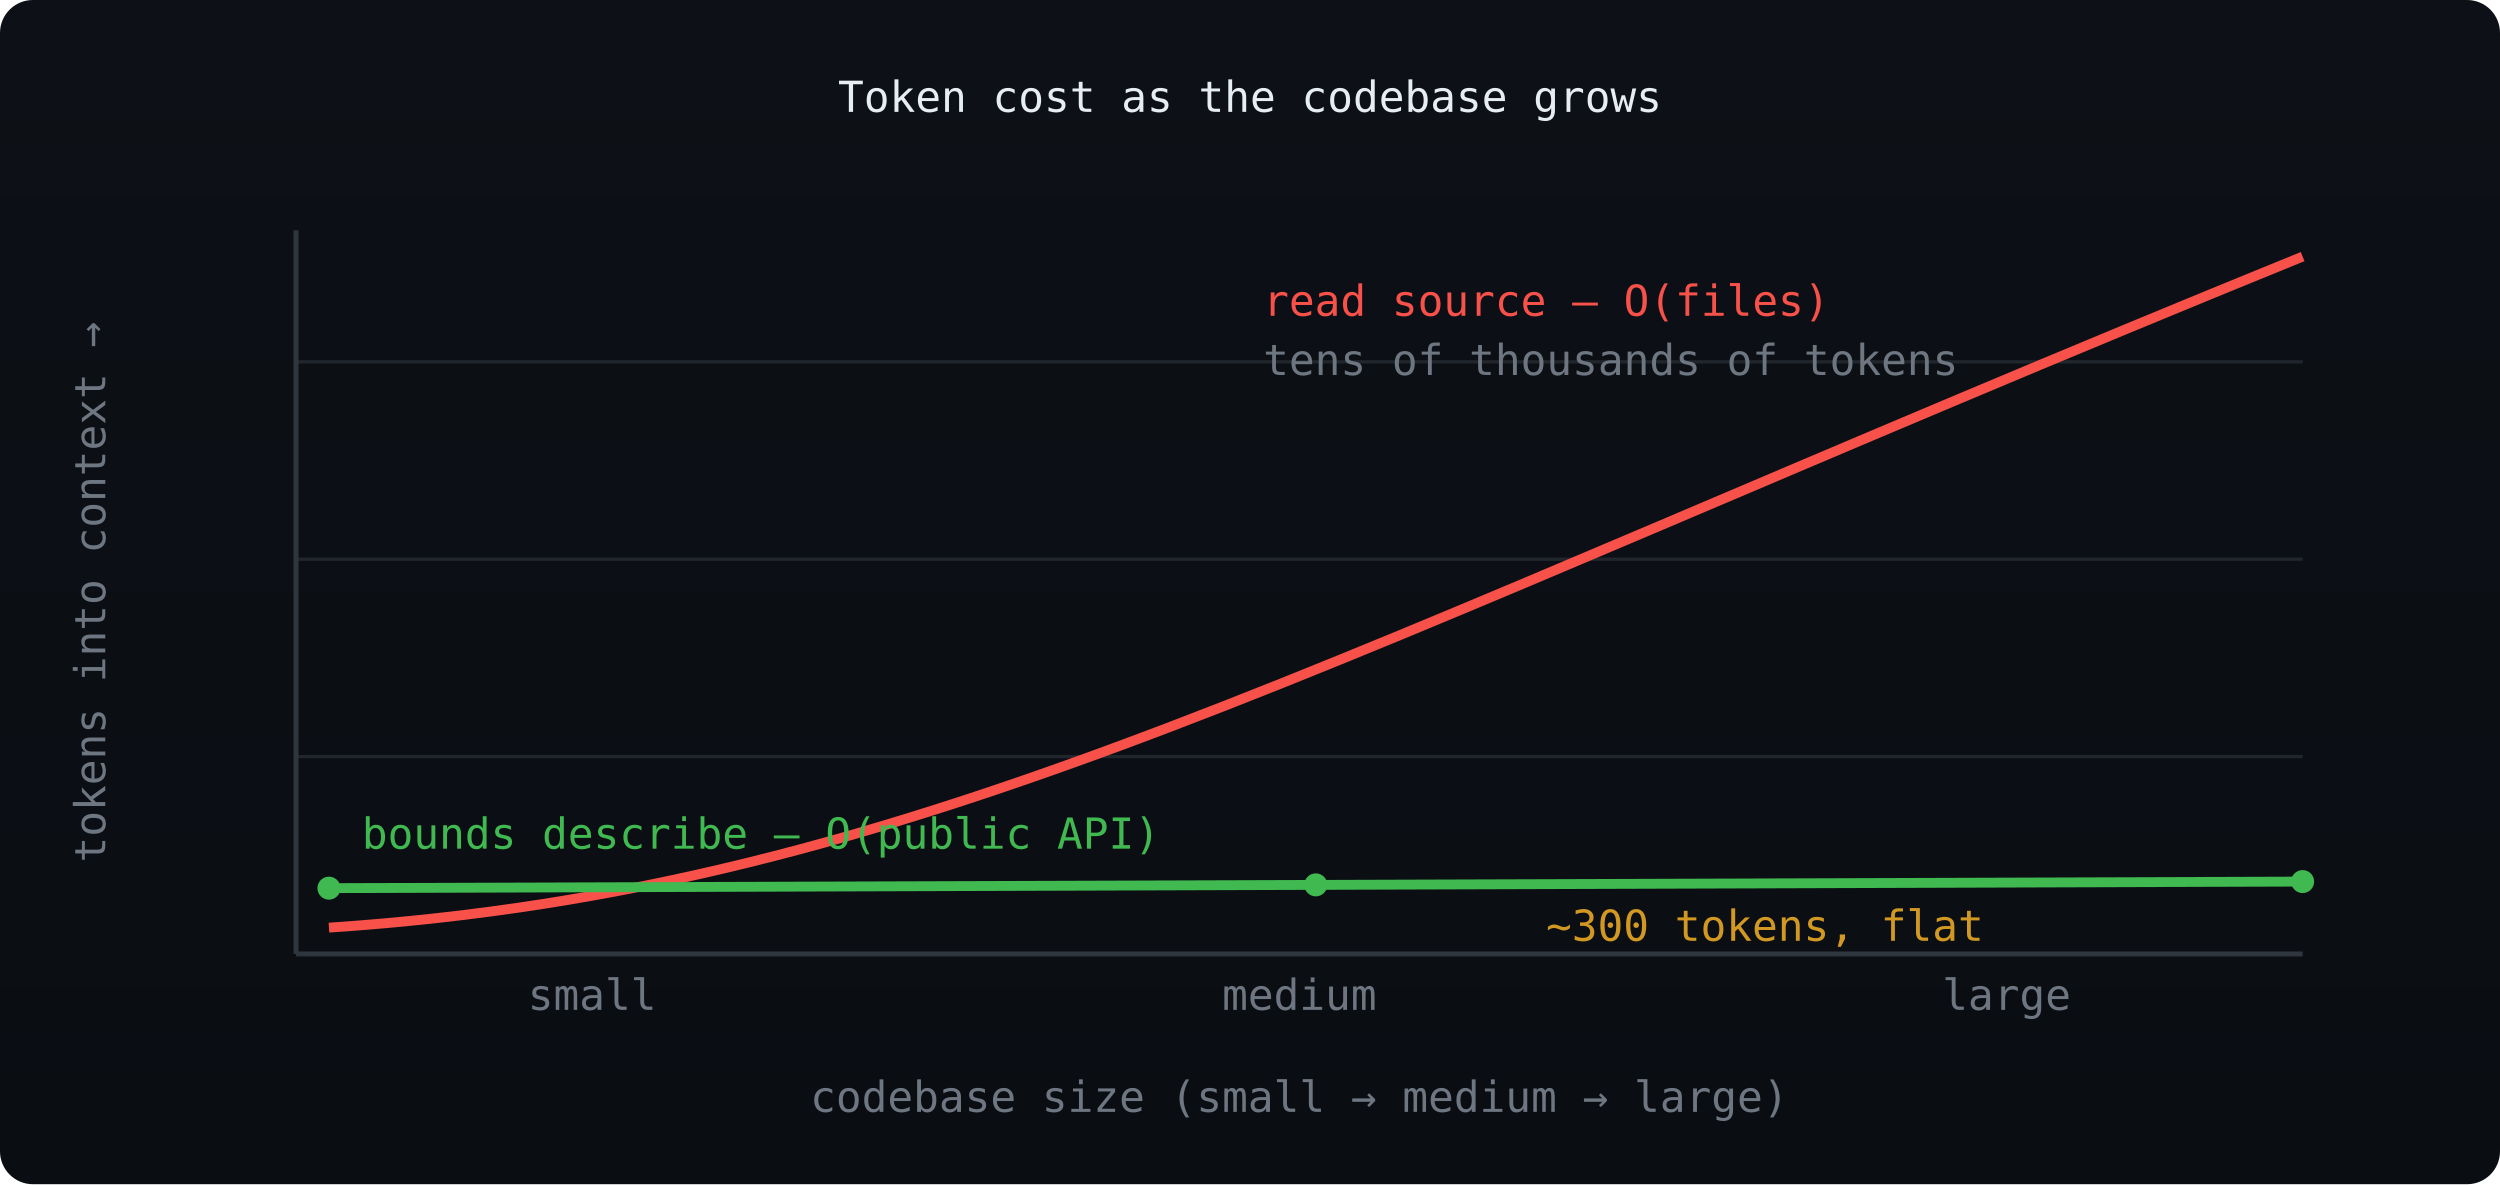
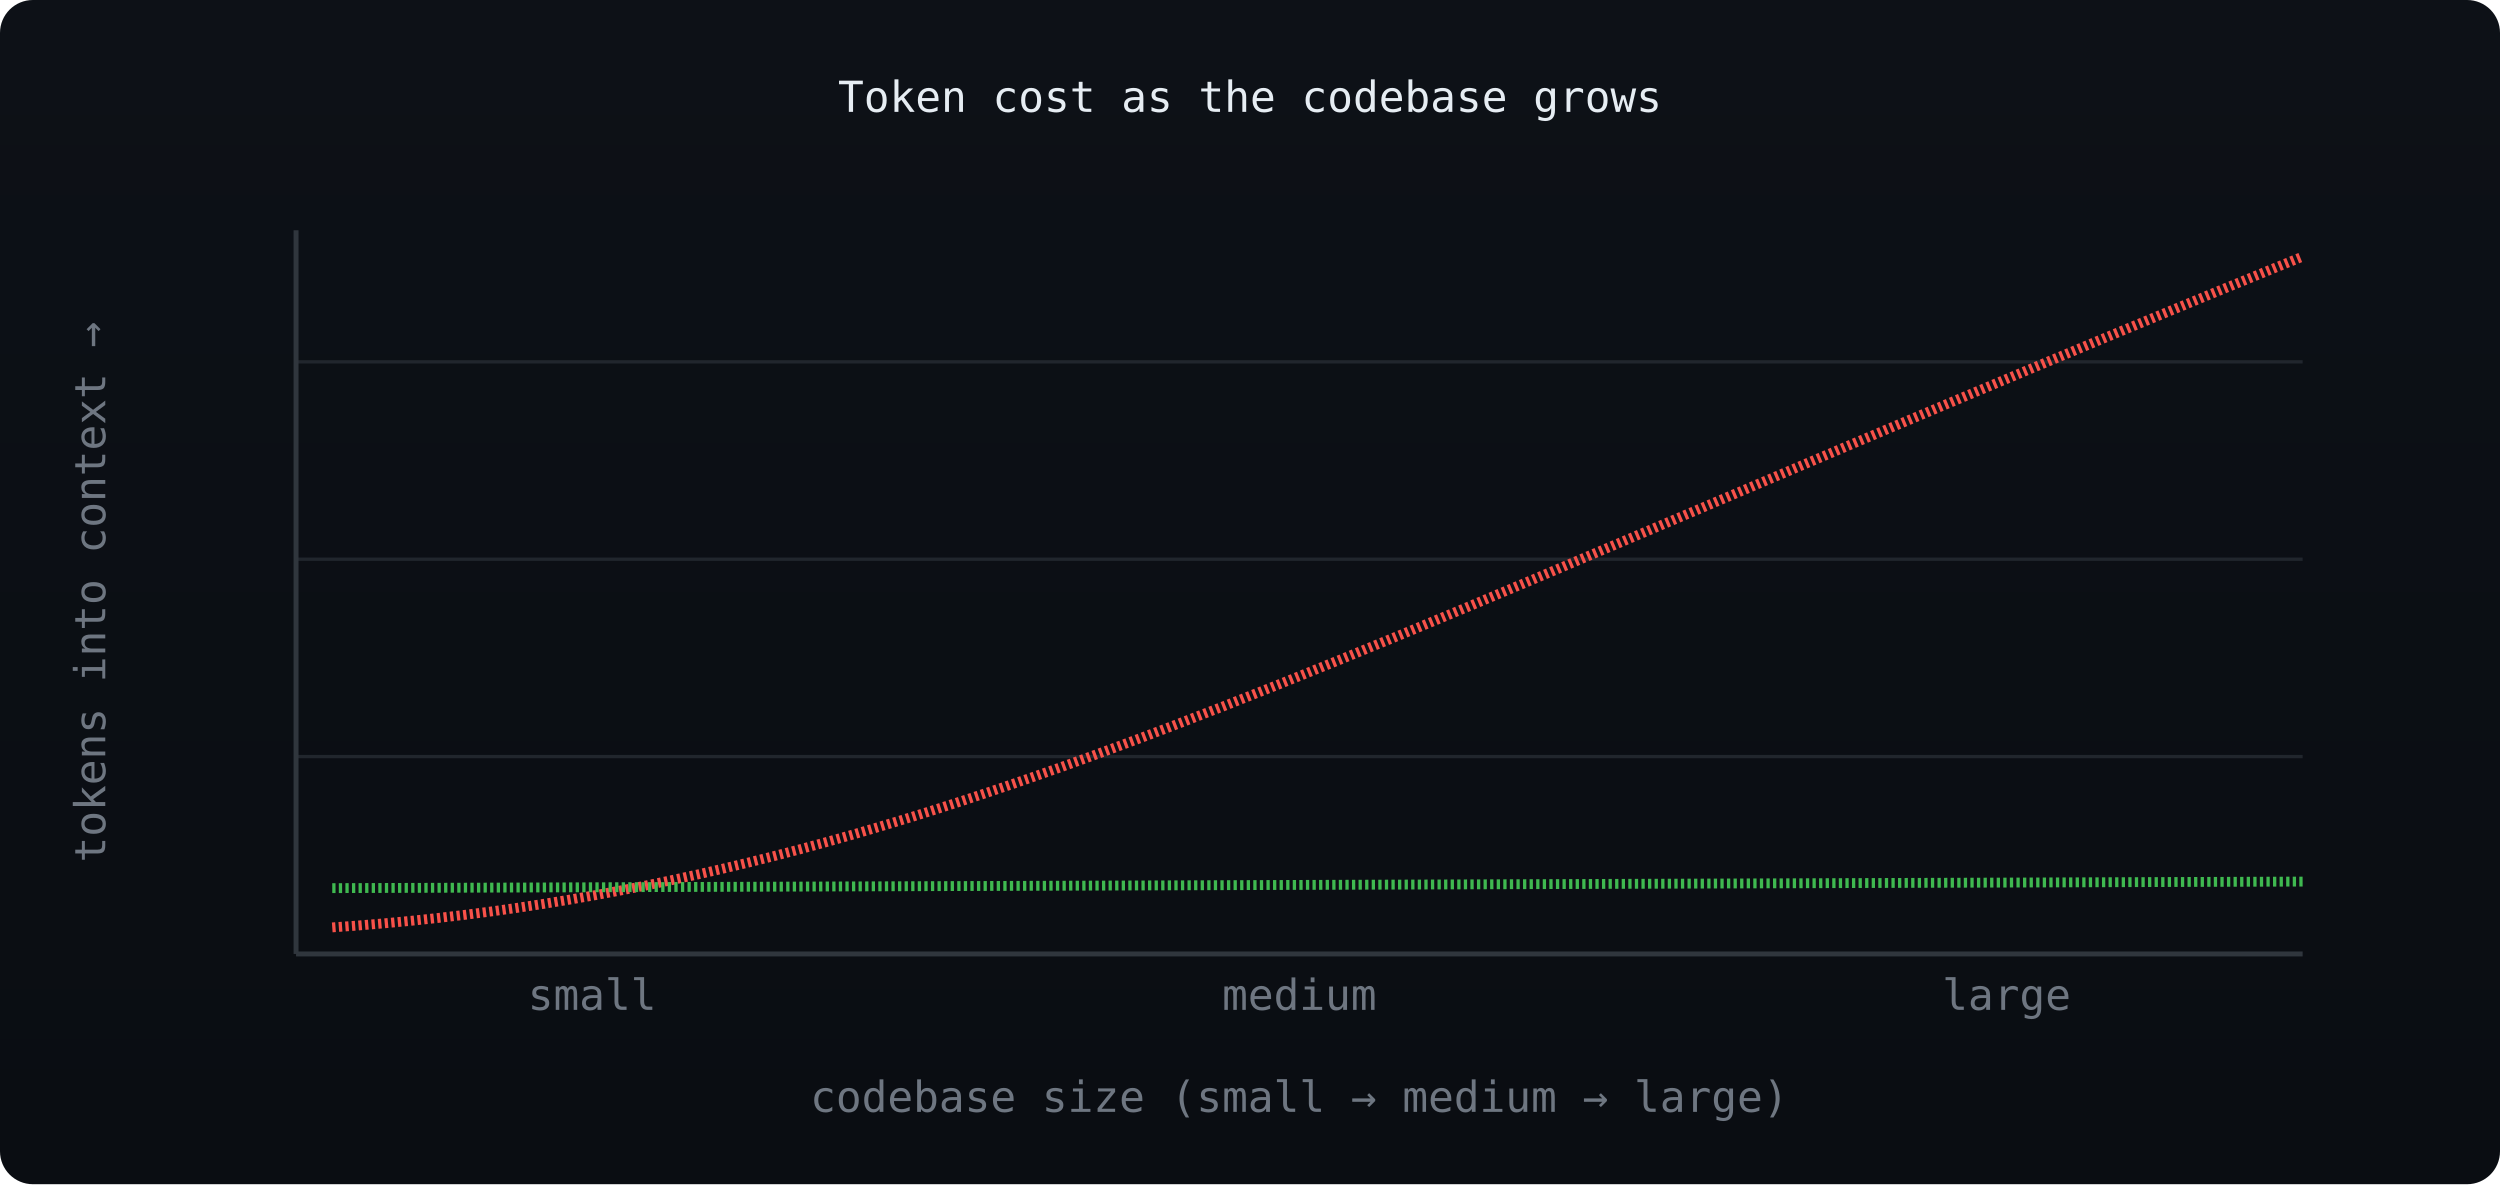
<svg xmlns="http://www.w3.org/2000/svg" viewBox="0 0 760 360" font-family="ui-monospace,SFMono-Regular,Menlo,Consolas,monospace" role="img" aria-label="Token-scaling chart: reading source grows with codebase size as O of files, while a Bounds describe contract stays flat near 300 tokens as O of public API">
  <defs>
    <linearGradient id="ts_bg" x1="0" y1="0" x2="0" y2="1">
      <stop offset="0" stop-color="#0d1117" />
      <stop offset="1" stop-color="#0a0d12" />
    </linearGradient>
    <style>
      .c { fill:#e6edf3 } .g { fill:#3fb950 } .b { fill:#58a6ff }
      .y { fill:#d29922 } .dim { fill:#6e7681 } .r { fill:#f85149 }
      .axis { stroke:#30363d; stroke-width:1.5 }
      .grid { stroke:#21262d; stroke-width:1 }
      text { font-size:13px }
    </style>
  </defs>
  <rect width="760" height="360" rx="10" fill="url(#ts_bg)" />
  <text x="380" y="34" text-anchor="middle" class="c" font-size="15">Token cost as the codebase grows</text>
  <line class="grid" x1="90" y1="110" x2="700" y2="110" />
  <line class="grid" x1="90" y1="170" x2="700" y2="170" />
  <line class="grid" x1="90" y1="230" x2="700" y2="230" />
  <line class="axis" x1="90" y1="70" x2="90" y2="290" />
  <line class="axis" x1="90" y1="290" x2="700" y2="290" />
  <text x="32" y="180" class="dim" font-size="12" transform="rotate(-90 32 180)" text-anchor="middle">tokens into context →</text>
  <text x="395" y="338" class="dim" font-size="12" text-anchor="middle">codebase size  (small → medium → large)</text>
-   <path d="M 100 282 C 280 270, 400 200, 700 78" fill="none" stroke="#f85149" stroke-width="3" />
-   <text x="384" y="96" class="r" font-size="13">read source — O(files)</text>
-   <text x="384" y="114" class="dim" font-size="11">tens of thousands of tokens</text>
-   <line x1="100" y1="270" x2="700" y2="268" stroke="#3fb950" stroke-width="3" />
-   <circle cx="100" cy="270" r="3.5" fill="#3fb950" />
-   <circle cx="400" cy="269" r="3.5" fill="#3fb950" />
-   <circle cx="700" cy="268" r="3.5" fill="#3fb950" />
-   <text x="110" y="258" class="g" font-size="13">bounds describe — O(public API)</text>
-   <text x="470" y="286" class="y" font-size="11">~300 tokens, flat</text>
+   <path d="M 100 282 C 280 270, 400 200, 700 78" fill="none" stroke="#f85149" stroke-width="3" pathLength="1" stroke-dasharray="1" stroke-dashoffset="1">
+     <animate attributeName="stroke-dashoffset" from="1" to="0" dur="1.5s" begin="0.2s" fill="freeze" />
+   </path>
+   <line x1="100" y1="270" x2="700" y2="268" stroke="#3fb950" stroke-width="3" pathLength="1" stroke-dasharray="1" stroke-dashoffset="1">
+     <animate attributeName="stroke-dashoffset" from="1" to="0" dur="1.5s" begin="0.5s" fill="freeze" />
+   </line>
+   <g opacity="0">
+     <animate attributeName="opacity" from="0" to="1" dur="0.5s" begin="1.6s" fill="freeze" />
+     <circle cx="100" cy="270" r="3.5" fill="#3fb950" />
+     <circle cx="400" cy="269" r="3.5" fill="#3fb950" />
+     <circle cx="700" cy="268" r="3.5" fill="#3fb950" />
+     <text x="110" y="258" class="g" font-size="13">bounds describe — O(public API)</text>
+     <text x="470" y="286" class="y" font-size="11">~300 tokens, flat</text>
+   </g>
+   <g opacity="0">
+     <animate attributeName="opacity" from="0" to="1" dur="0.5s" begin="1.3s" fill="freeze" />
+     <text x="384" y="96" class="r" font-size="13">read source — O(files)</text>
+     <text x="384" y="114" class="dim" font-size="11">tens of thousands of tokens</text>
+   </g>
  <text x="180" y="307" class="dim" font-size="11" text-anchor="middle">small</text>
  <text x="395" y="307" class="dim" font-size="11" text-anchor="middle">medium</text>
  <text x="610" y="307" class="dim" font-size="11" text-anchor="middle">large</text>
</svg>
